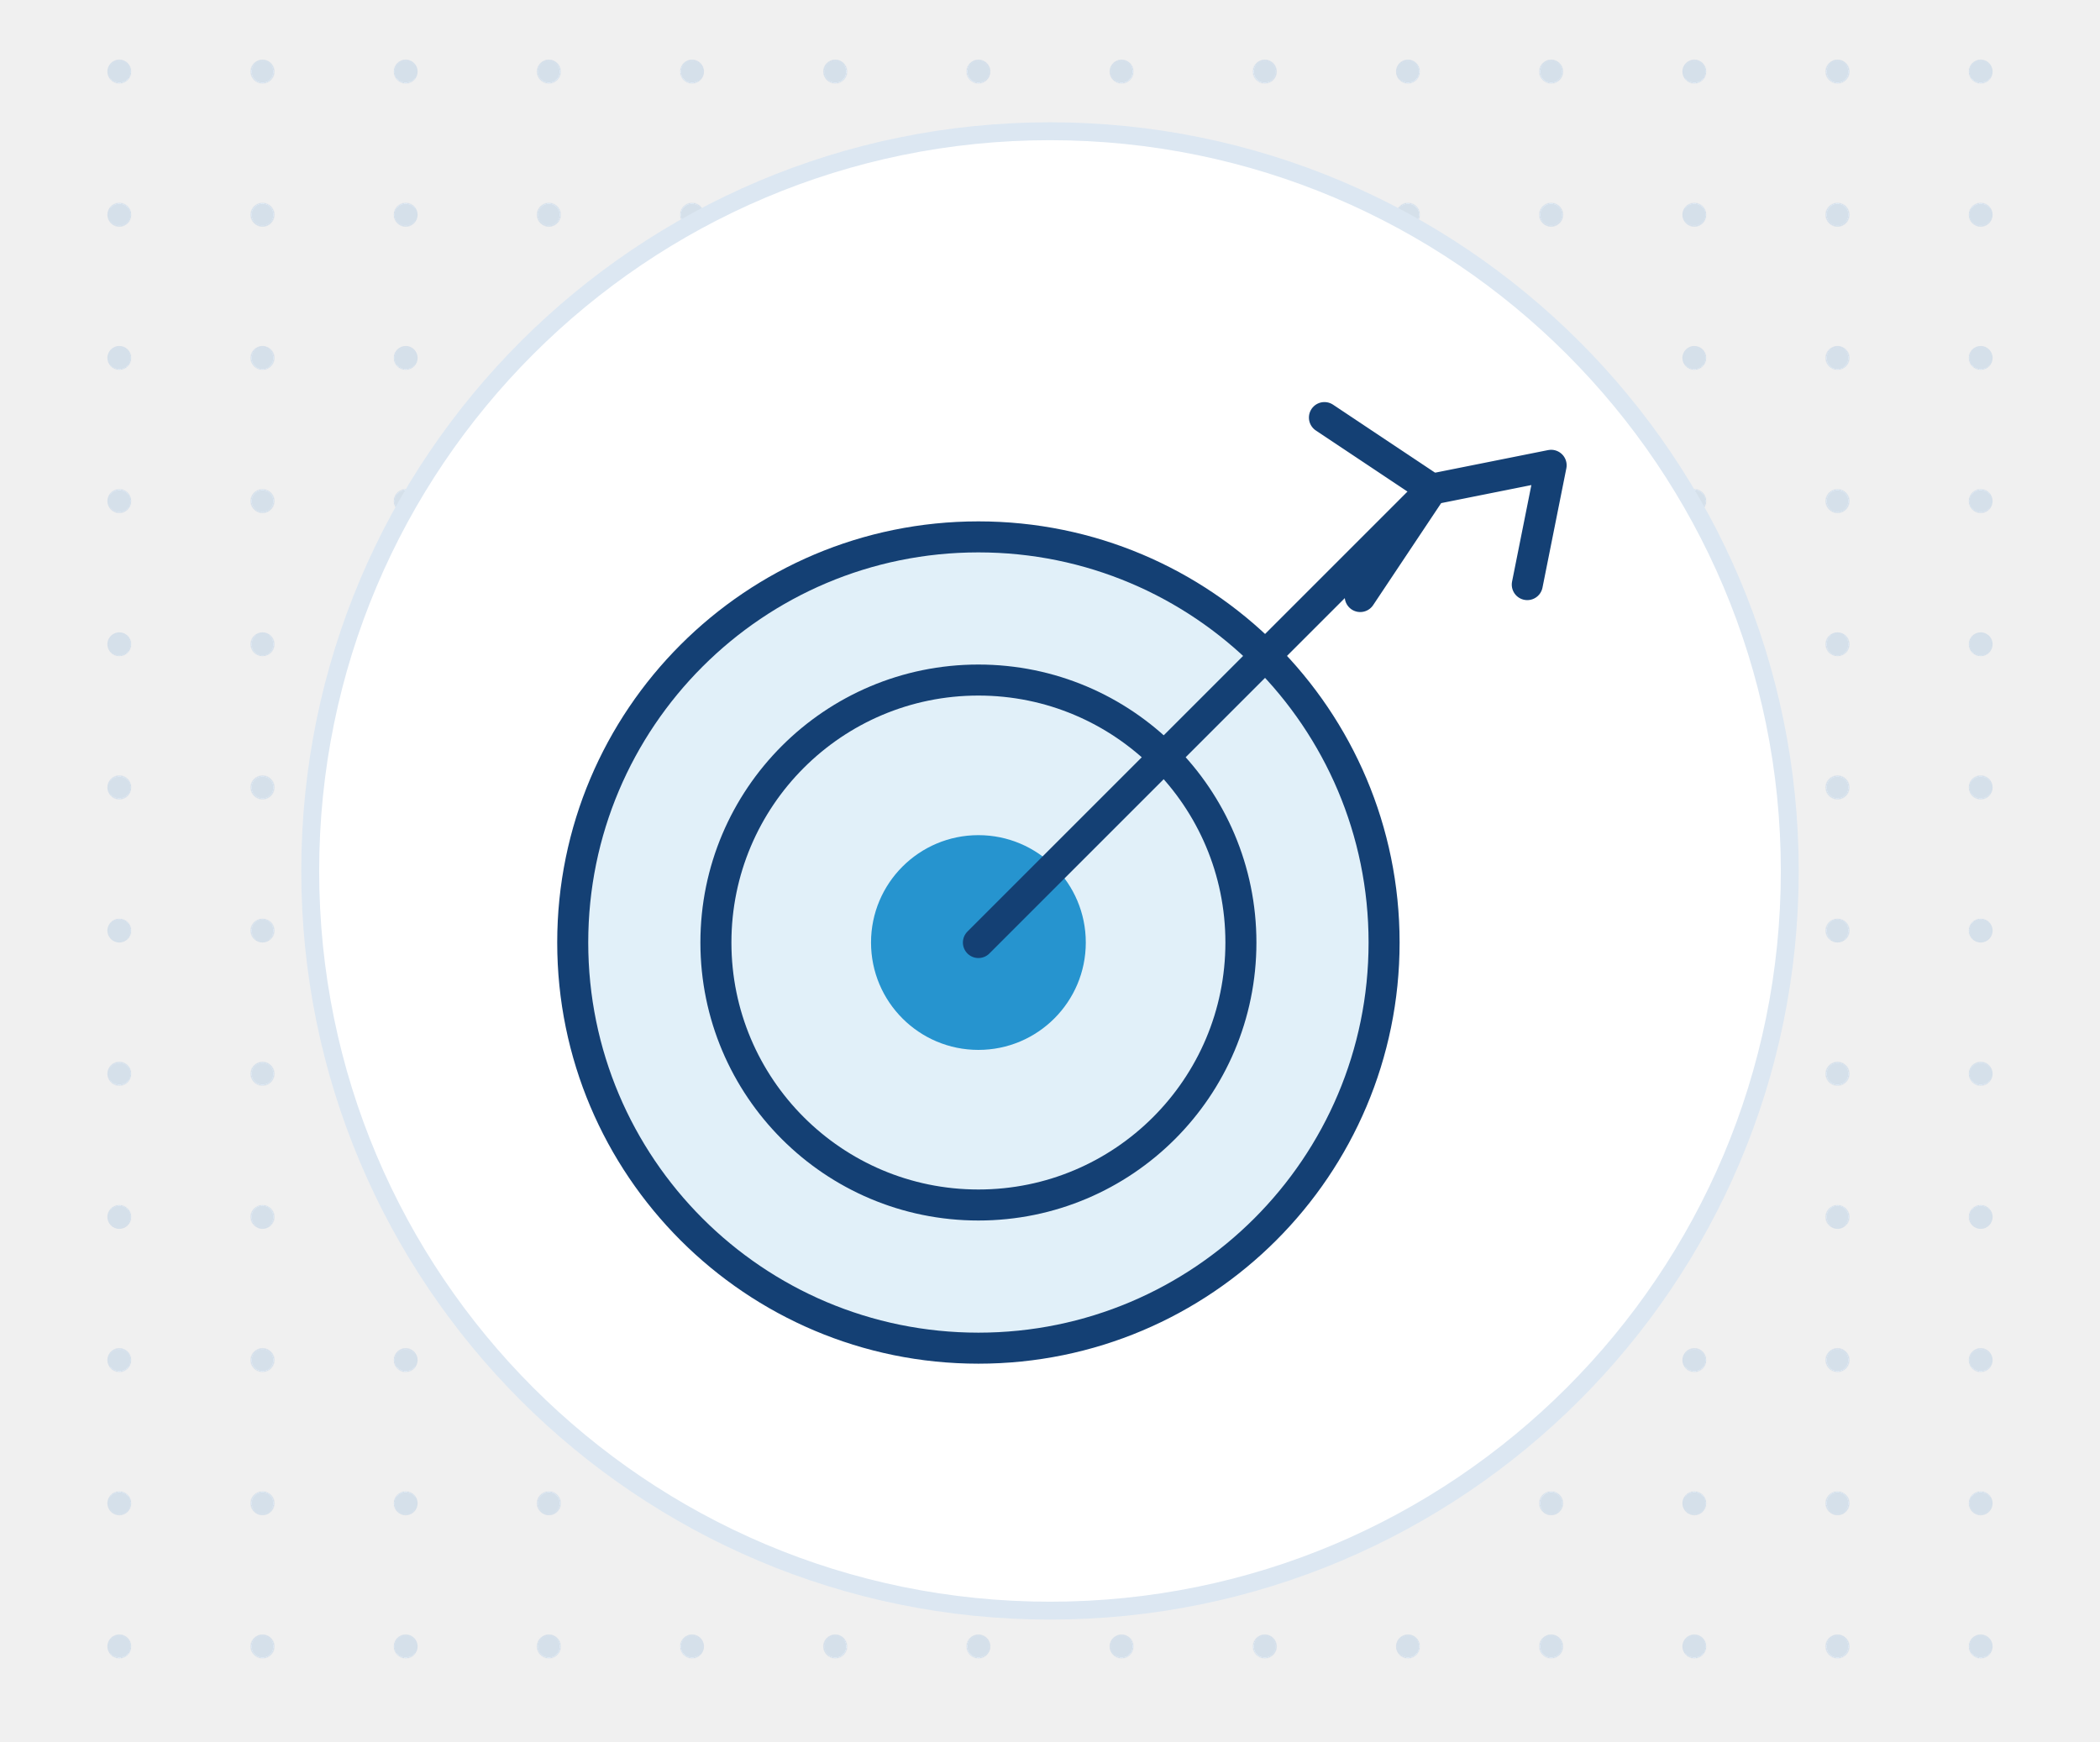
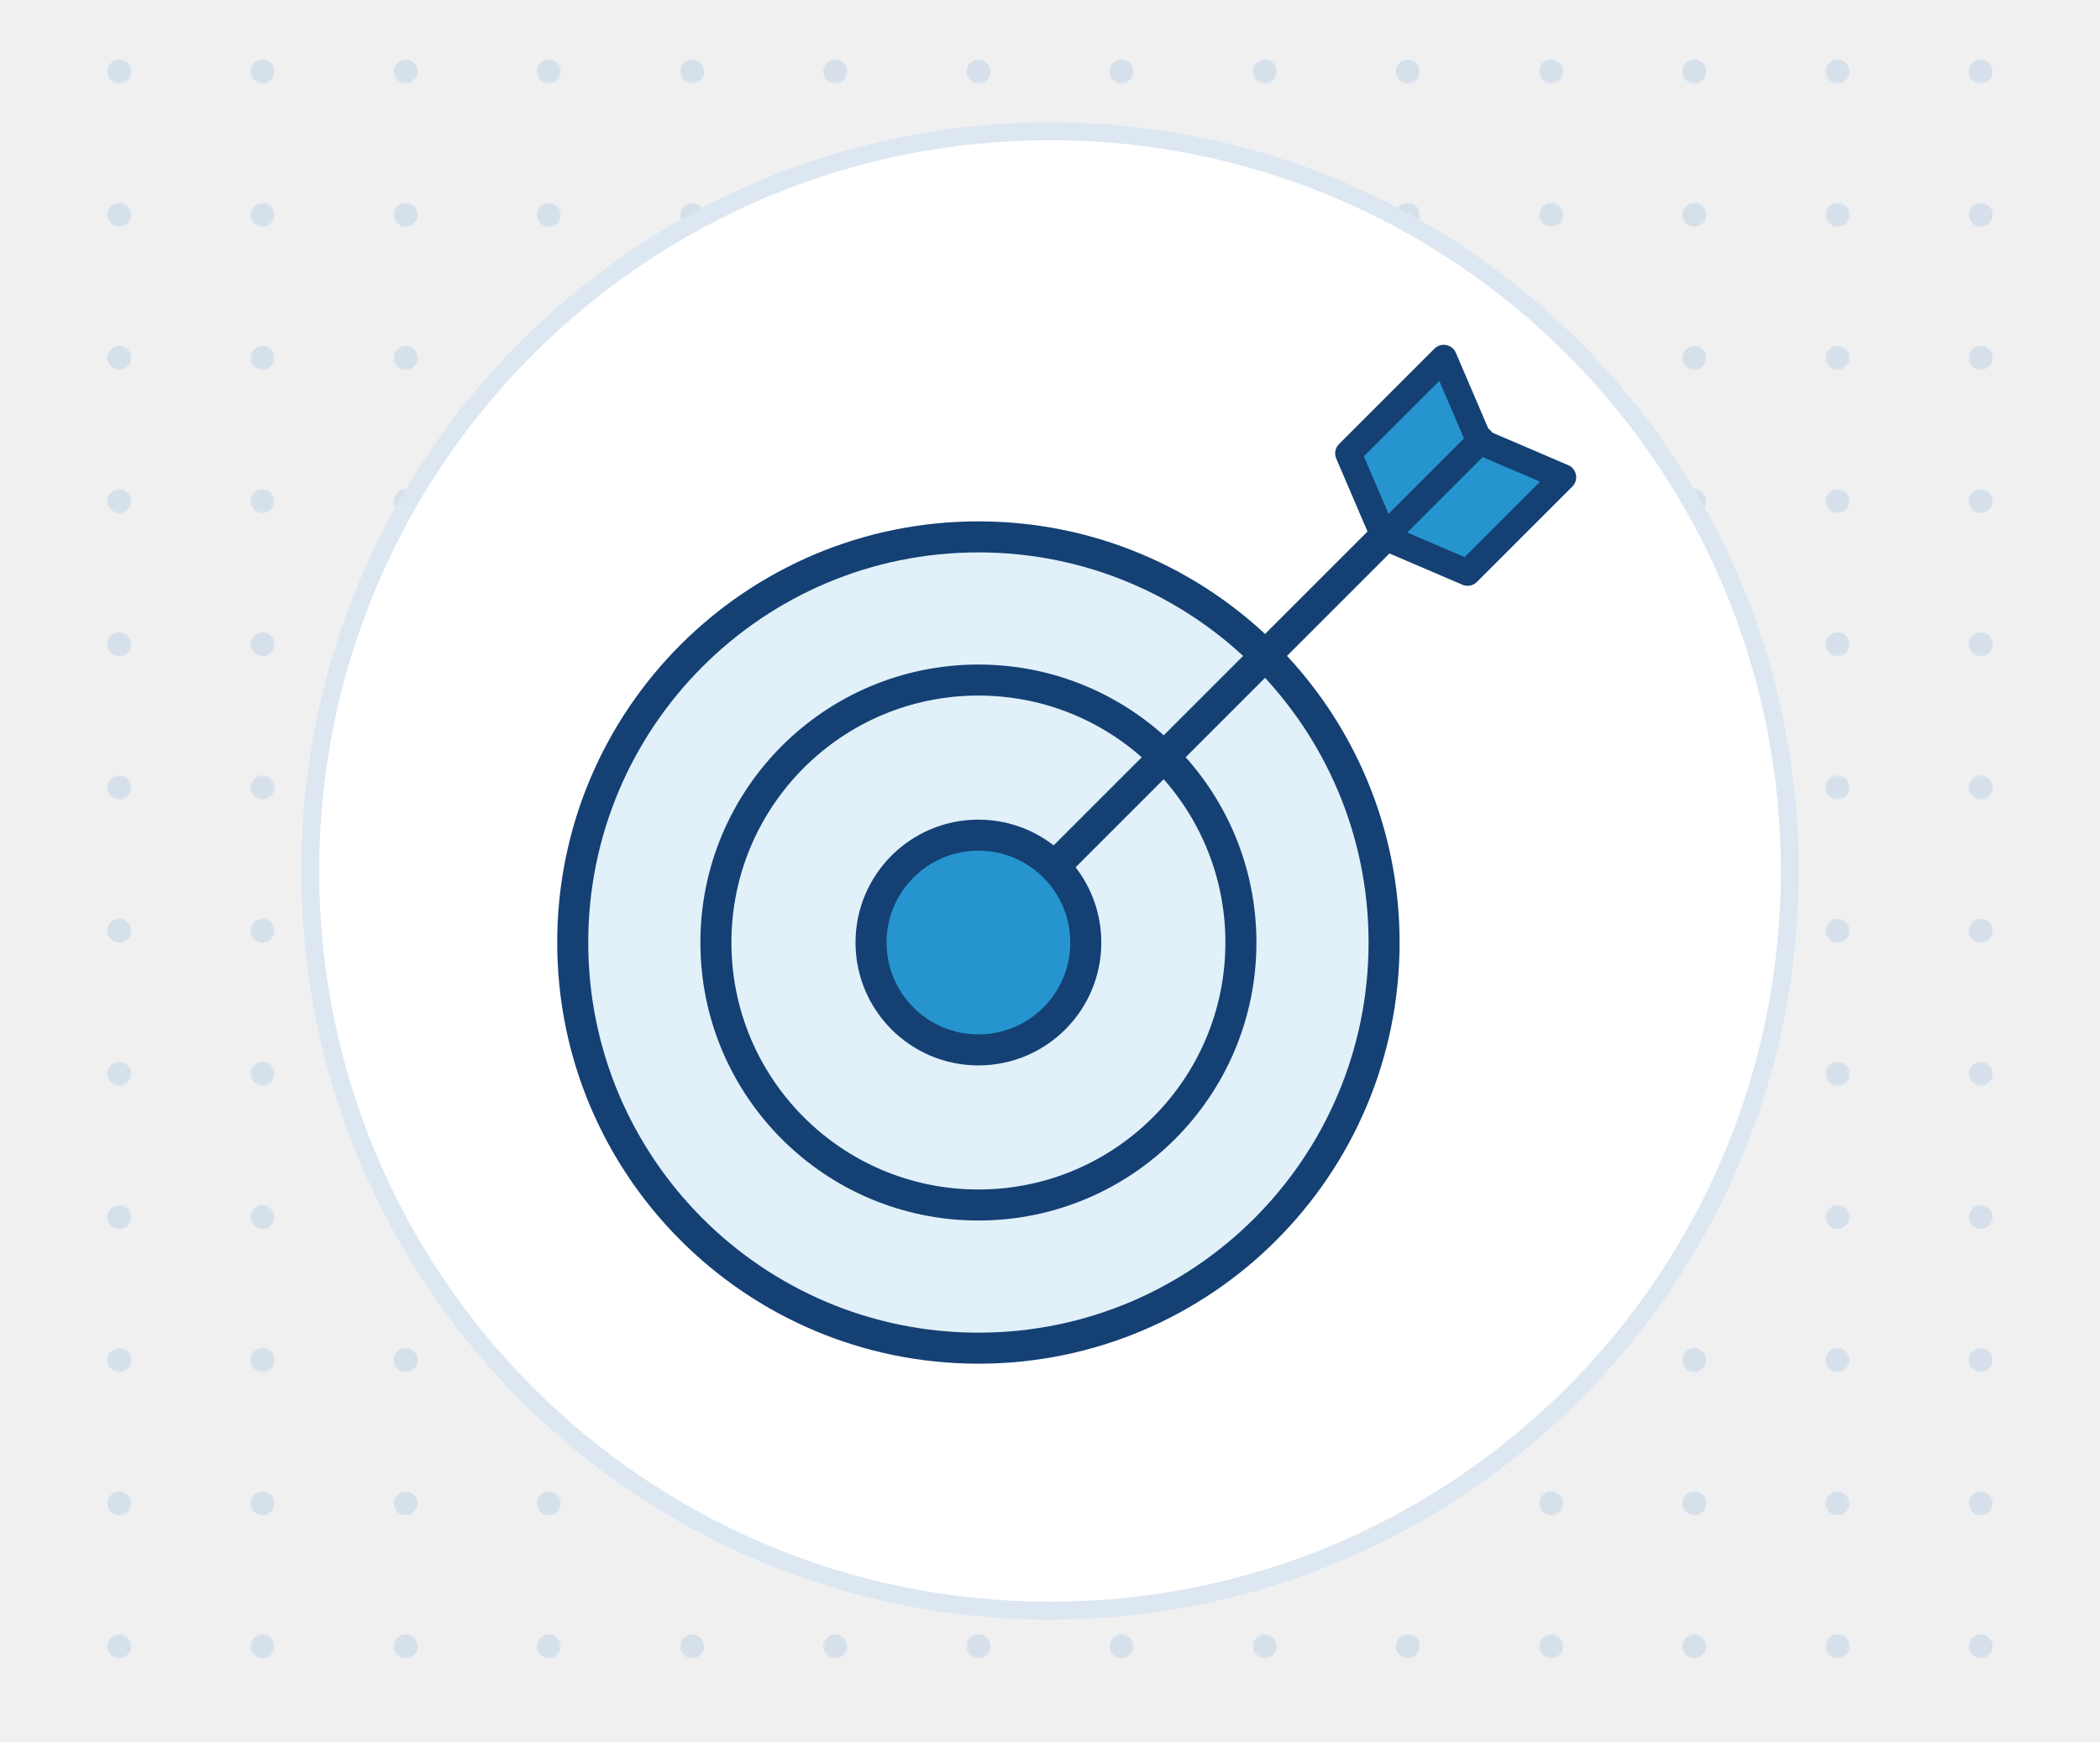
<svg xmlns="http://www.w3.org/2000/svg" viewBox="32 12 176 146">
  <defs>
    <pattern id="g" width="12" height="12" patternUnits="userSpaceOnUse">
      <circle cx="6" cy="6" r="1" fill="#C9D8E7" />
    </pattern>
  </defs>
  <rect width="240" height="170" fill="url(#g)" opacity=".7" />
  <circle cx="120" cy="85" r="62" fill="#fff" />
  <circle cx="120" cy="85" r="62" fill="none" stroke="#DCE7F2" stroke-width="1.5" />
  <circle cx="114" cy="91" r="34" fill="#2694CF" fill-opacity=".14" />
  <circle cx="114" cy="91" r="34" fill="none" stroke="#144074" stroke-width="2.6" stroke-linecap="round" stroke-linejoin="round" />
  <circle cx="114" cy="91" r="22" fill="none" stroke="#144074" stroke-width="2.6" stroke-linecap="round" stroke-linejoin="round" />
+   <path d="M114 91L156 49" fill="none" stroke="#144074" stroke-width="2.6" stroke-linecap="round" />
+   <path d="M148 57L156 49L163 52L155 60Z" fill="#2694CF" stroke="#144074" stroke-width="2.2" stroke-linejoin="round" />
+   <path d="M148 57L156 49L153 42L145 50Z" fill="#2694CF" stroke="#144074" stroke-width="2.2" stroke-linejoin="round" />
  <circle cx="114" cy="91" r="9" fill="#2694CF" />
-   <path d="M114 91l38-38" fill="none" stroke="#144074" stroke-width="2.6" stroke-linecap="round" stroke-linejoin="round" />
-   <path d="M143 47l9 6-6 9" fill="none" stroke="#144074" stroke-width="2.6" stroke-linecap="round" stroke-linejoin="round" />
-   <path d="M152 53l10-2-2 10" fill="none" stroke="#144074" stroke-width="2.6" stroke-linecap="round" stroke-linejoin="round" />
+   <circle cx="114" cy="91" r="9" fill="none" stroke="#144074" stroke-width="2.6" />
</svg>
